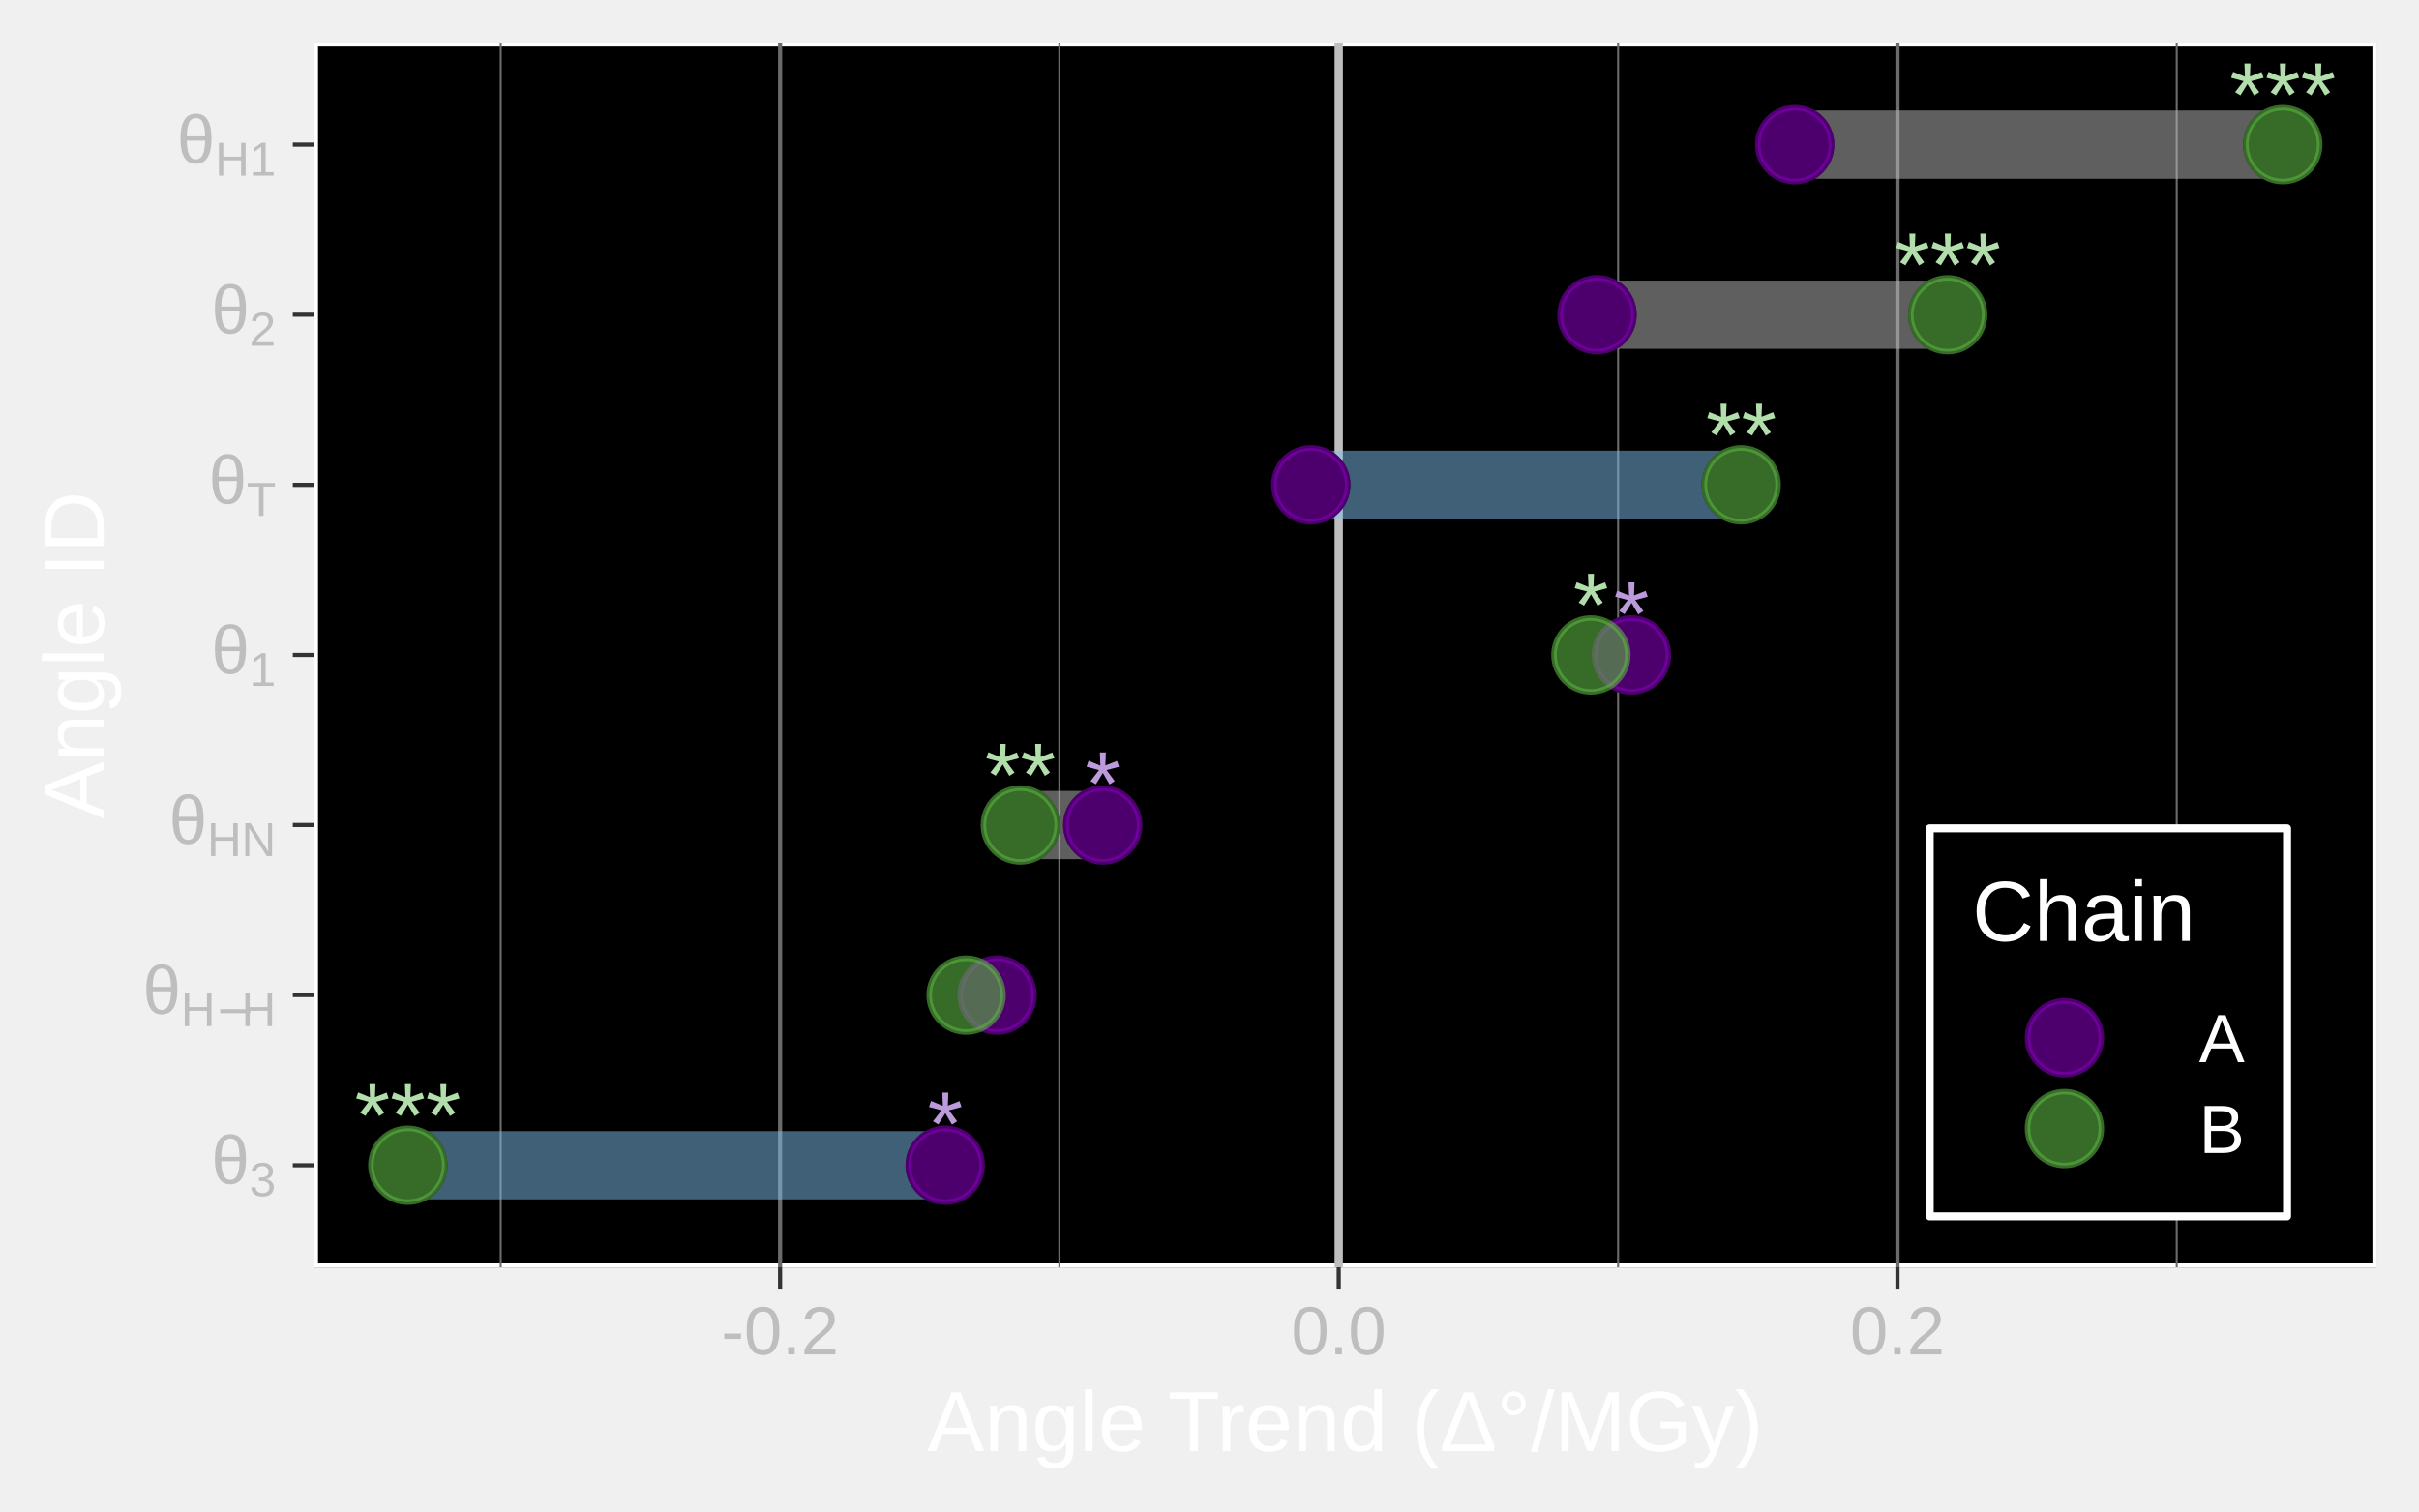
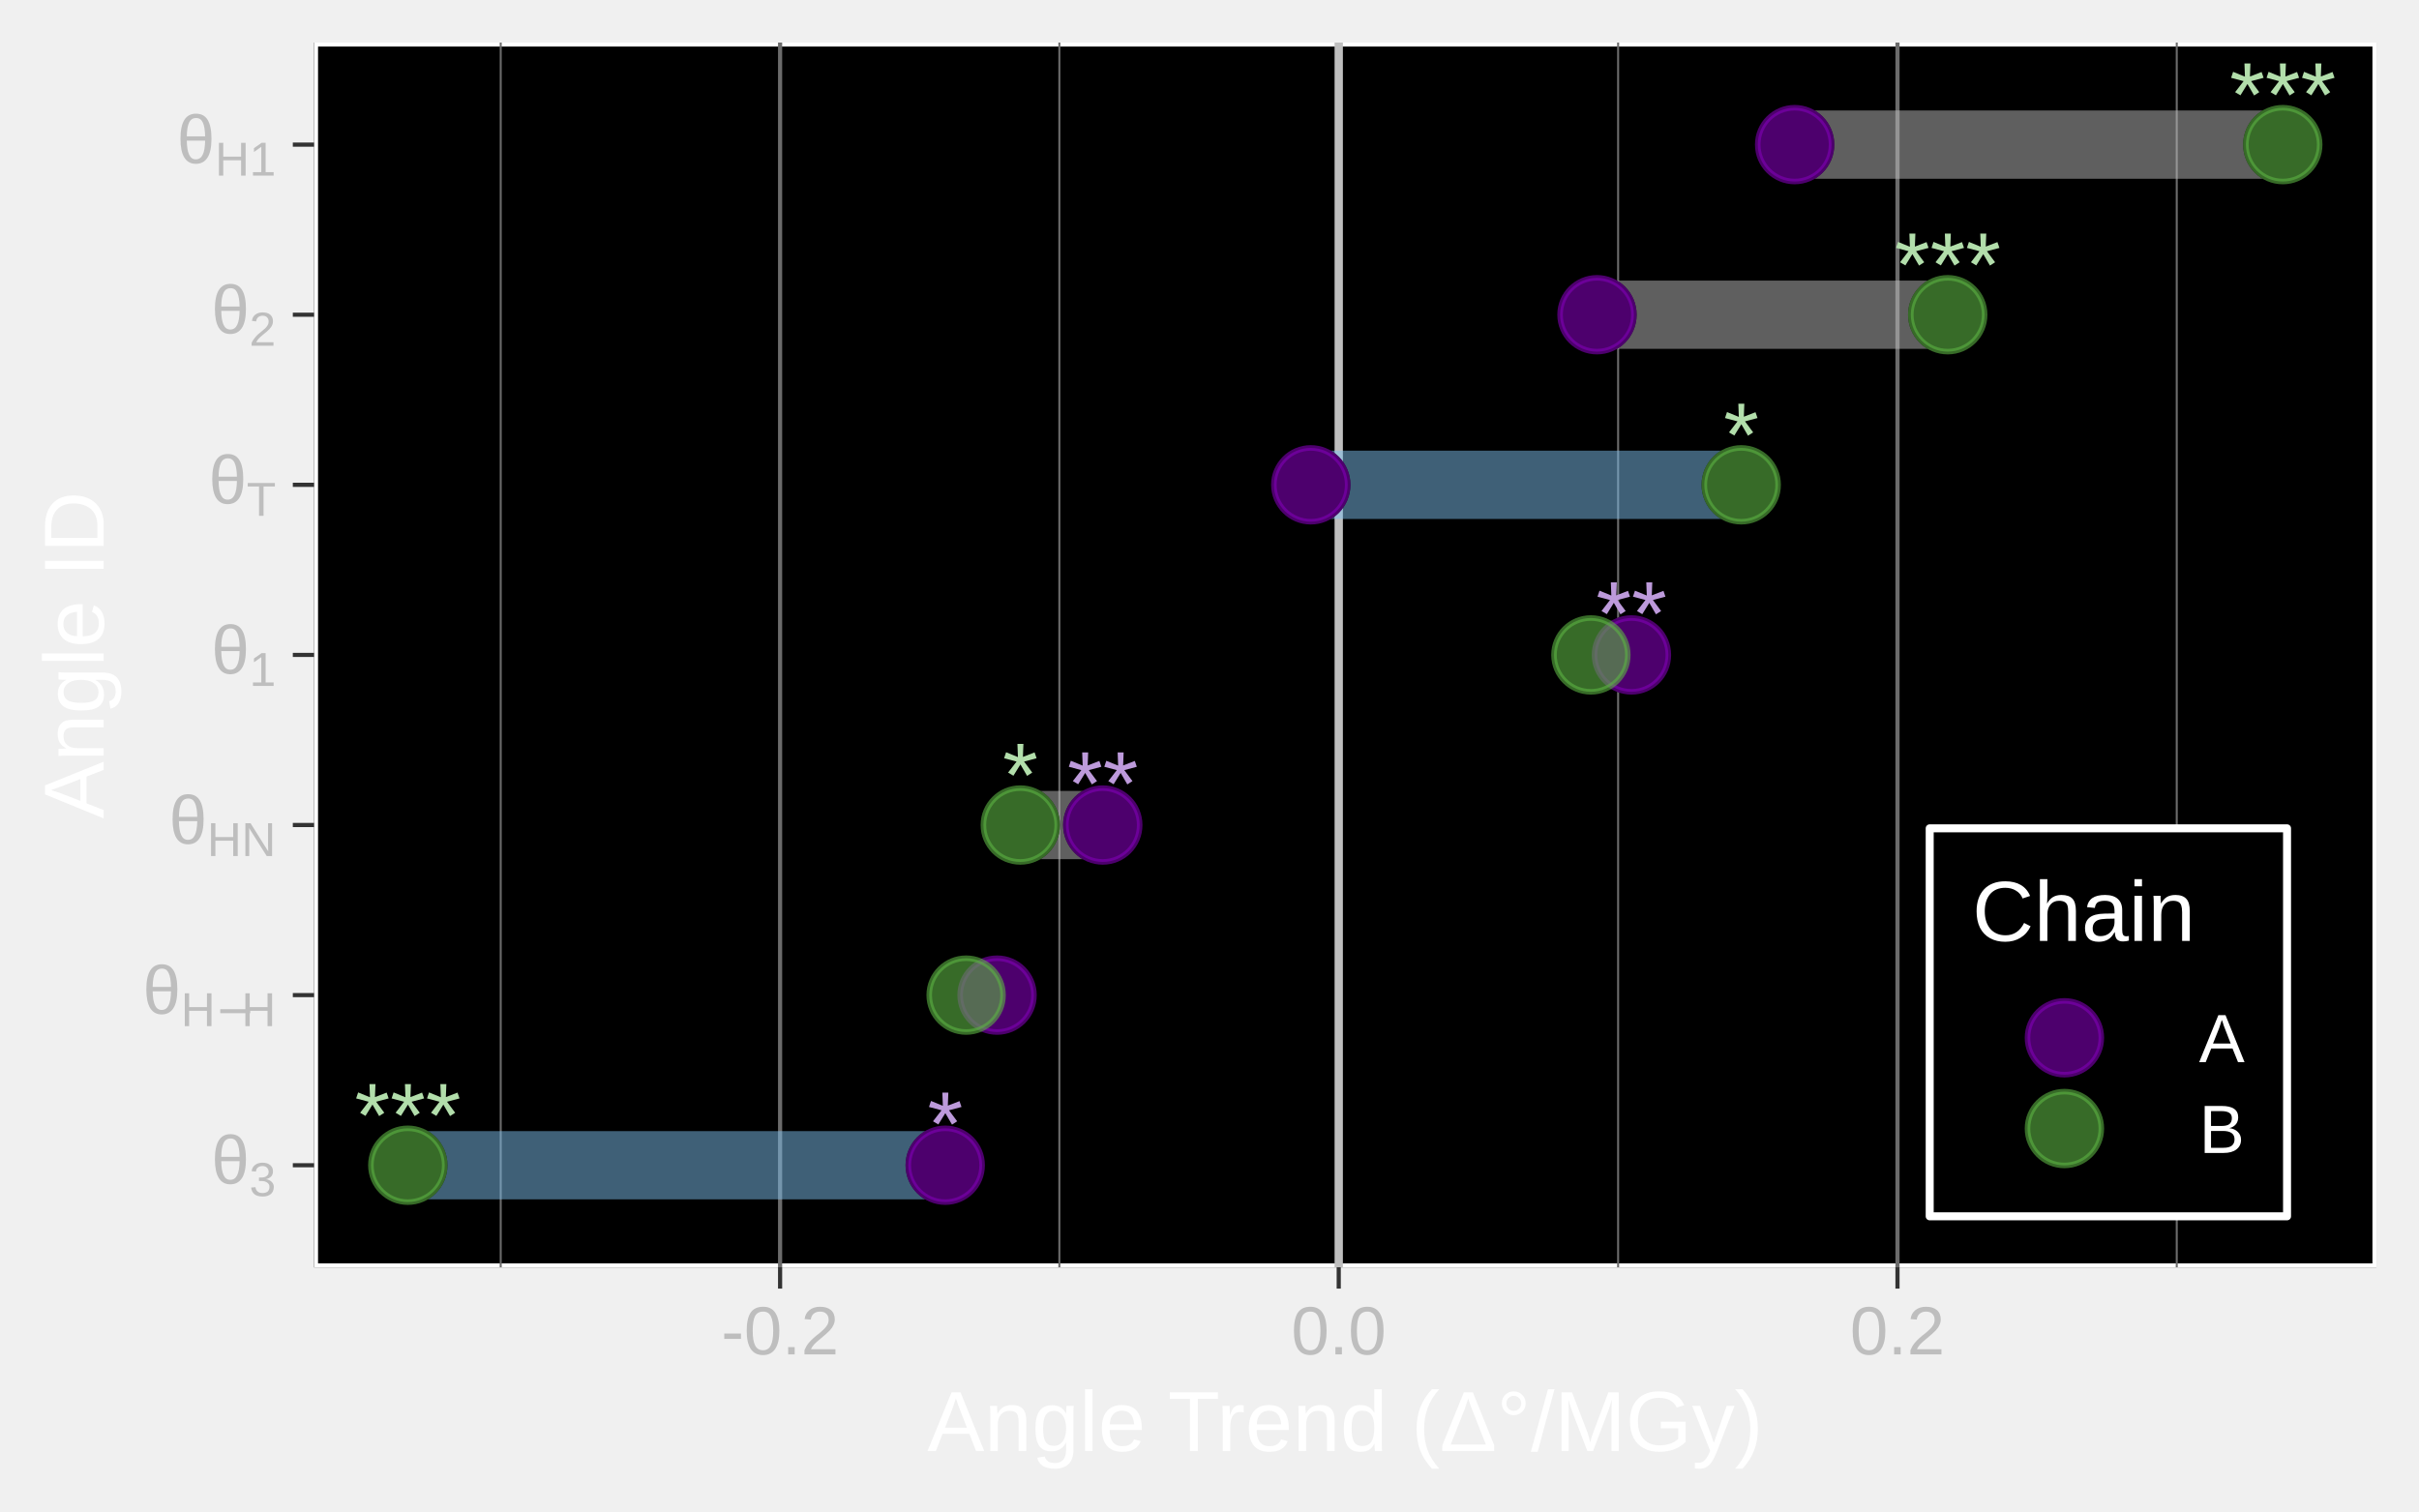
<svg xmlns="http://www.w3.org/2000/svg" width="226.77pt" height="141.73pt" viewBox="0 0 226.77 141.73">
  <g class="svglite">
    <defs>
      <style type="text/css">
    .svglite line, .svglite polyline, .svglite polygon, .svglite path, .svglite rect, .svglite circle {
      fill: none;
      stroke: #000000;
      stroke-linecap: round;
      stroke-linejoin: round;
      stroke-miterlimit: 10.00;
    }
    .svglite text {
      white-space: pre;
    }
    .svglite g.glyphgroup path {
      fill: inherit;
      stroke: none;
    }
  </style>
    </defs>
    <rect width="100%" height="100%" style="stroke: none; fill: none;" />
    <defs>
      <clipPath id="cpMC4wMHwyMjYuNzd8MC4wMHwxNDEuNzM=">
        <rect x="0.00" y="0.00" width="226.77" height="141.73" />
      </clipPath>
    </defs>
    <g clip-path="url(#cpMC4wMHwyMjYuNzd8MC4wMHwxNDEuNzM=)">
</g>
    <defs>
      <clipPath id="cpMjkuNDR8MjIyLjc5fDMuOTl8MTE4Ljgz">
        <rect x="29.44" y="3.99" width="193.34" height="114.85" />
      </clipPath>
    </defs>
    <g clip-path="url(#cpMjkuNDR8MjIyLjc5fDMuOTl8MTE4Ljgz)">
      <rect x="29.44" y="3.99" width="193.34" height="114.85" style="stroke-width: 0.75; stroke: #FFFFFF; fill: #000000;" />
      <polyline points="46.94,118.83 46.94,3.99 " style="stroke-width: 0.19; stroke: #6B6B6B; stroke-linecap: butt;" />
      <polyline points="99.31,118.83 99.31,3.99 " style="stroke-width: 0.19; stroke: #6B6B6B; stroke-linecap: butt;" />
      <polyline points="151.69,118.83 151.69,3.99 " style="stroke-width: 0.19; stroke: #6B6B6B; stroke-linecap: butt;" />
      <polyline points="204.06,118.83 204.06,3.99 " style="stroke-width: 0.19; stroke: #6B6B6B; stroke-linecap: butt;" />
      <polyline points="73.13,118.83 73.13,3.99 " style="stroke-width: 0.39; stroke: #6B6B6B; stroke-linecap: butt;" />
      <polyline points="125.50,118.83 125.50,3.99 " style="stroke-width: 0.39; stroke: #6B6B6B; stroke-linecap: butt;" />
      <polyline points="177.88,118.83 177.88,3.99 " style="stroke-width: 0.39; stroke: #6B6B6B; stroke-linecap: butt;" />
      <line x1="125.50" y1="118.83" x2="125.50" y2="3.99" style="stroke-width: 0.78; stroke: #BEBEBE; stroke-linecap: butt;" />
      <line x1="88.61" y1="109.26" x2="38.23" y2="109.26" style="stroke-width: 6.40; stroke: #7EC0EE; stroke-opacity: 0.50; stroke-linecap: butt;" />
      <line x1="93.47" y1="93.31" x2="90.57" y2="93.31" style="stroke-width: 6.40; stroke: #BEBEBE; stroke-opacity: 0.50; stroke-linecap: butt;" />
      <line x1="103.38" y1="77.36" x2="95.65" y2="77.36" style="stroke-width: 6.40; stroke: #BEBEBE; stroke-opacity: 0.50; stroke-linecap: butt;" />
      <line x1="152.94" y1="61.41" x2="149.14" y2="61.41" style="stroke-width: 6.40; stroke: #BEBEBE; stroke-opacity: 0.50; stroke-linecap: butt;" />
      <line x1="122.88" y1="45.46" x2="163.23" y2="45.46" style="stroke-width: 6.40; stroke: #7EC0EE; stroke-opacity: 0.50; stroke-linecap: butt;" />
      <line x1="149.71" y1="29.51" x2="182.59" y2="29.51" style="stroke-width: 6.40; stroke: #BEBEBE; stroke-opacity: 0.50; stroke-linecap: butt;" />
      <line x1="168.24" y1="13.56" x2="214.00" y2="13.56" style="stroke-width: 6.40; stroke: #BEBEBE; stroke-opacity: 0.50; stroke-linecap: butt;" />
      <circle cx="152.94" cy="61.41" r="3.46" style="stroke-width: 0.52; fill: #000000;" />
      <circle cx="149.14" cy="61.41" r="3.46" style="stroke-width: 0.52; fill: #000000;" />
      <circle cx="149.71" cy="29.51" r="3.46" style="stroke-width: 0.52; fill: #000000;" />
      <circle cx="182.59" cy="29.51" r="3.46" style="stroke-width: 0.52; fill: #000000;" />
      <circle cx="88.61" cy="109.26" r="3.46" style="stroke-width: 0.52; fill: #000000;" />
      <circle cx="38.23" cy="109.26" r="3.46" style="stroke-width: 0.52; fill: #000000;" />
      <circle cx="122.88" cy="45.46" r="3.46" style="stroke-width: 0.52; fill: #000000;" />
      <circle cx="163.23" cy="45.46" r="3.46" style="stroke-width: 0.52; fill: #000000;" />
      <circle cx="93.47" cy="93.31" r="3.46" style="stroke-width: 0.52; fill: #000000;" />
      <circle cx="90.57" cy="93.31" r="3.46" style="stroke-width: 0.52; fill: #000000;" />
      <circle cx="168.24" cy="13.56" r="3.46" style="stroke-width: 0.52; fill: #000000;" />
      <circle cx="214.00" cy="13.56" r="3.46" style="stroke-width: 0.52; fill: #000000;" />
      <circle cx="103.38" cy="77.36" r="3.46" style="stroke-width: 0.52; fill: #000000;" />
      <circle cx="95.65" cy="77.36" r="3.46" style="stroke-width: 0.52; fill: #000000;" />
      <circle cx="152.94" cy="61.41" r="3.46" style="stroke-width: 0.52; stroke: #8100B6; stroke-opacity: 0.60; fill: #8100B6; fill-opacity: 0.60;" />
      <circle cx="149.14" cy="61.41" r="3.46" style="stroke-width: 0.52; stroke: #5CB344; stroke-opacity: 0.60; fill: #5CB344; fill-opacity: 0.60;" />
      <circle cx="149.71" cy="29.51" r="3.46" style="stroke-width: 0.52; stroke: #8100B6; stroke-opacity: 0.60; fill: #8100B6; fill-opacity: 0.60;" />
      <circle cx="182.59" cy="29.51" r="3.46" style="stroke-width: 0.52; stroke: #5CB344; stroke-opacity: 0.60; fill: #5CB344; fill-opacity: 0.60;" />
      <circle cx="88.61" cy="109.26" r="3.46" style="stroke-width: 0.52; stroke: #8100B6; stroke-opacity: 0.60; fill: #8100B6; fill-opacity: 0.60;" />
      <circle cx="38.23" cy="109.26" r="3.46" style="stroke-width: 0.52; stroke: #5CB344; stroke-opacity: 0.60; fill: #5CB344; fill-opacity: 0.60;" />
      <circle cx="122.88" cy="45.46" r="3.46" style="stroke-width: 0.52; stroke: #8100B6; stroke-opacity: 0.60; fill: #8100B6; fill-opacity: 0.60;" />
      <circle cx="163.23" cy="45.46" r="3.46" style="stroke-width: 0.52; stroke: #5CB344; stroke-opacity: 0.60; fill: #5CB344; fill-opacity: 0.60;" />
      <circle cx="93.47" cy="93.31" r="3.46" style="stroke-width: 0.52; stroke: #8100B6; stroke-opacity: 0.60; fill: #8100B6; fill-opacity: 0.60;" />
      <circle cx="90.57" cy="93.31" r="3.46" style="stroke-width: 0.52; stroke: #5CB344; stroke-opacity: 0.60; fill: #5CB344; fill-opacity: 0.60;" />
      <circle cx="168.24" cy="13.56" r="3.46" style="stroke-width: 0.52; stroke: #8100B6; stroke-opacity: 0.60; fill: #8100B6; fill-opacity: 0.60;" />
      <circle cx="214.00" cy="13.56" r="3.46" style="stroke-width: 0.52; stroke: #5CB344; stroke-opacity: 0.60; fill: #5CB344; fill-opacity: 0.60;" />
      <circle cx="103.38" cy="77.36" r="3.46" style="stroke-width: 0.52; stroke: #8100B6; stroke-opacity: 0.60; fill: #8100B6; fill-opacity: 0.60;" />
      <circle cx="95.65" cy="77.36" r="3.46" style="stroke-width: 0.52; stroke: #5CB344; stroke-opacity: 0.60; fill: #5CB344; fill-opacity: 0.60;" />
-       <text x="152.94" y="60.48" text-anchor="middle" style="font-size: 8.54px;fill: #BD9ADB; font-family: &quot;Arial&quot;;" textLength="3.31px" lengthAdjust="spacingAndGlyphs">*</text>
+       <text x="152.94" y="60.48" text-anchor="middle" style="font-size: 8.54px;fill: #BD9ADB; font-family: &quot;Arial&quot;;" textLength="6.62px" lengthAdjust="spacingAndGlyphs">**</text>
      <text x="149.71" y="28.58" text-anchor="middle" style="font-size: 8.54px;fill: #BD9ADB; font-family: &quot;Arial&quot;;" textLength="2.38px" lengthAdjust="spacingAndGlyphs"> </text>
      <text x="88.61" y="108.33" text-anchor="middle" style="font-size: 8.54px;fill: #BD9ADB; font-family: &quot;Arial&quot;;" textLength="3.31px" lengthAdjust="spacingAndGlyphs">*</text>
      <text x="122.88" y="44.53" text-anchor="middle" style="font-size: 8.54px;fill: #BD9ADB; font-family: &quot;Arial&quot;;" textLength="2.38px" lengthAdjust="spacingAndGlyphs"> </text>
      <text x="93.47" y="92.38" text-anchor="middle" style="font-size: 8.54px;fill: #BD9ADB; font-family: &quot;Arial&quot;;" textLength="2.38px" lengthAdjust="spacingAndGlyphs"> </text>
      <text x="168.24" y="12.62" text-anchor="middle" style="font-size: 8.54px;fill: #BD9ADB; font-family: &quot;Arial&quot;;" textLength="2.38px" lengthAdjust="spacingAndGlyphs"> </text>
-       <text x="103.38" y="76.43" text-anchor="middle" style="font-size: 8.54px;fill: #BD9ADB; font-family: &quot;Arial&quot;;" textLength="3.31px" lengthAdjust="spacingAndGlyphs">*</text>
-       <text x="149.14" y="59.68" text-anchor="middle" style="font-size: 8.54px;fill: #B2DEAB; font-family: &quot;Arial&quot;;" textLength="3.31px" lengthAdjust="spacingAndGlyphs">*</text>
+       <text x="103.38" y="76.43" text-anchor="middle" style="font-size: 8.54px;fill: #BD9ADB; font-family: &quot;Arial&quot;;" textLength="6.62px" lengthAdjust="spacingAndGlyphs">**</text>
+       <text x="149.14" y="59.68" text-anchor="middle" style="font-size: 8.54px;fill: #B2DEAB; font-family: &quot;Arial&quot;;" textLength="2.38px" lengthAdjust="spacingAndGlyphs"> </text>
      <text x="182.59" y="27.78" text-anchor="middle" style="font-size: 8.54px;fill: #B2DEAB; font-family: &quot;Arial&quot;;" textLength="9.94px" lengthAdjust="spacingAndGlyphs">***</text>
      <text x="38.23" y="107.53" text-anchor="middle" style="font-size: 8.54px;fill: #B2DEAB; font-family: &quot;Arial&quot;;" textLength="9.94px" lengthAdjust="spacingAndGlyphs">***</text>
-       <text x="163.23" y="43.73" text-anchor="middle" style="font-size: 8.54px;fill: #B2DEAB; font-family: &quot;Arial&quot;;" textLength="6.62px" lengthAdjust="spacingAndGlyphs">**</text>
+       <text x="163.23" y="43.73" text-anchor="middle" style="font-size: 8.54px;fill: #B2DEAB; font-family: &quot;Arial&quot;;" textLength="3.31px" lengthAdjust="spacingAndGlyphs">*</text>
      <text x="90.57" y="91.58" text-anchor="middle" style="font-size: 8.54px;fill: #B2DEAB; font-family: &quot;Arial&quot;;" textLength="2.38px" lengthAdjust="spacingAndGlyphs"> </text>
      <text x="214.00" y="11.83" text-anchor="middle" style="font-size: 8.54px;fill: #B2DEAB; font-family: &quot;Arial&quot;;" textLength="9.94px" lengthAdjust="spacingAndGlyphs">***</text>
-       <text x="95.65" y="75.63" text-anchor="middle" style="font-size: 8.54px;fill: #B2DEAB; font-family: &quot;Arial&quot;;" textLength="6.62px" lengthAdjust="spacingAndGlyphs">**</text>
+       <text x="95.65" y="75.63" text-anchor="middle" style="font-size: 8.54px;fill: #B2DEAB; font-family: &quot;Arial&quot;;" textLength="3.31px" lengthAdjust="spacingAndGlyphs">*</text>
    </g>
    <g clip-path="url(#cpMC4wMHwyMjYuNzd8MC4wMHwxNDEuNzM=)">
      <text x="19.82" y="110.99" style="font-size: 6.40px;fill: #BEBEBE; font-family: &quot;Arial&quot;;" textLength="3.55px" lengthAdjust="spacingAndGlyphs">θ</text>
      <text x="23.37" y="112.15" style="font-size: 4.48px;fill: #BEBEBE; font-family: &quot;Arial&quot;;" textLength="2.48px" lengthAdjust="spacingAndGlyphs">3</text>
      <text x="13.39" y="95.06" style="font-size: 6.40px;fill: #BEBEBE; font-family: &quot;Arial&quot;;" textLength="3.55px" lengthAdjust="spacingAndGlyphs">θ</text>
      <text x="16.95" y="96.22" style="font-size: 4.48px;fill: #BEBEBE; font-family: &quot;Arial&quot;;" textLength="3.23px" lengthAdjust="spacingAndGlyphs">H</text>
      <text x="20.18" y="96.22" style="font-size: 4.48px;fill: #BEBEBE; font-family: &quot;Symbol&quot;;" textLength="2.45px" lengthAdjust="spacingAndGlyphs">−</text>
      <text x="22.63" y="96.22" style="font-size: 4.48px;fill: #BEBEBE; font-family: &quot;Arial&quot;;" textLength="3.23px" lengthAdjust="spacingAndGlyphs">H</text>
      <text x="15.85" y="79.11" style="font-size: 6.40px;fill: #BEBEBE; font-family: &quot;Arial&quot;;" textLength="3.55px" lengthAdjust="spacingAndGlyphs">θ</text>
      <text x="19.41" y="80.27" style="font-size: 4.48px;fill: #BEBEBE; font-family: &quot;Arial&quot;;" textLength="3.23px" lengthAdjust="spacingAndGlyphs">H</text>
      <text x="22.63" y="80.27" style="font-size: 4.48px;fill: #BEBEBE; font-family: &quot;Arial&quot;;" textLength="3.23px" lengthAdjust="spacingAndGlyphs">N</text>
      <text x="19.82" y="63.16" style="font-size: 6.40px;fill: #BEBEBE; font-family: &quot;Arial&quot;;" textLength="3.55px" lengthAdjust="spacingAndGlyphs">θ</text>
      <text x="23.37" y="64.32" style="font-size: 4.48px;fill: #BEBEBE; font-family: &quot;Arial&quot;;" textLength="2.48px" lengthAdjust="spacingAndGlyphs">1</text>
      <text x="19.57" y="47.21" style="font-size: 6.40px;fill: #BEBEBE; font-family: &quot;Arial&quot;;" textLength="3.55px" lengthAdjust="spacingAndGlyphs">θ</text>
      <text x="23.13" y="48.37" style="font-size: 4.48px;fill: #BEBEBE; font-family: &quot;Arial&quot;;" textLength="2.73px" lengthAdjust="spacingAndGlyphs">T</text>
      <text x="19.82" y="31.26" style="font-size: 6.40px;fill: #BEBEBE; font-family: &quot;Arial&quot;;" textLength="3.55px" lengthAdjust="spacingAndGlyphs">θ</text>
      <text x="23.37" y="32.42" style="font-size: 4.48px;fill: #BEBEBE; font-family: &quot;Arial&quot;;" textLength="2.48px" lengthAdjust="spacingAndGlyphs">2</text>
      <text x="16.59" y="15.30" style="font-size: 6.40px;fill: #BEBEBE; font-family: &quot;Arial&quot;;" textLength="3.55px" lengthAdjust="spacingAndGlyphs">θ</text>
      <text x="20.15" y="16.47" style="font-size: 4.48px;fill: #BEBEBE; font-family: &quot;Arial&quot;;" textLength="3.23px" lengthAdjust="spacingAndGlyphs">H</text>
      <text x="23.37" y="16.47" style="font-size: 4.48px;fill: #BEBEBE; font-family: &quot;Arial&quot;;" textLength="2.48px" lengthAdjust="spacingAndGlyphs">1</text>
      <polyline points="27.45,109.26 29.44,109.26 " style="stroke-width: 0.39; stroke: #333333; stroke-linecap: butt;" />
      <polyline points="27.45,93.31 29.44,93.31 " style="stroke-width: 0.39; stroke: #333333; stroke-linecap: butt;" />
      <polyline points="27.45,77.36 29.44,77.36 " style="stroke-width: 0.39; stroke: #333333; stroke-linecap: butt;" />
      <polyline points="27.45,61.41 29.44,61.41 " style="stroke-width: 0.39; stroke: #333333; stroke-linecap: butt;" />
      <polyline points="27.45,45.46 29.44,45.46 " style="stroke-width: 0.39; stroke: #333333; stroke-linecap: butt;" />
      <polyline points="27.45,29.51 29.44,29.51 " style="stroke-width: 0.39; stroke: #333333; stroke-linecap: butt;" />
      <polyline points="27.45,13.56 29.44,13.56 " style="stroke-width: 0.39; stroke: #333333; stroke-linecap: butt;" />
      <polyline points="73.13,120.83 73.13,118.83 " style="stroke-width: 0.39; stroke: #333333; stroke-linecap: butt;" />
      <polyline points="125.50,120.83 125.50,118.83 " style="stroke-width: 0.39; stroke: #333333; stroke-linecap: butt;" />
      <polyline points="177.88,120.83 177.88,118.83 " style="stroke-width: 0.39; stroke: #333333; stroke-linecap: butt;" />
      <text x="73.13" y="127.00" text-anchor="middle" style="font-size: 6.40px;fill: #BEBEBE; font-family: &quot;Arial&quot;;" textLength="11.00px" lengthAdjust="spacingAndGlyphs">-0.2</text>
      <text x="125.50" y="127.00" text-anchor="middle" style="font-size: 6.40px;fill: #BEBEBE; font-family: &quot;Arial&quot;;" textLength="8.88px" lengthAdjust="spacingAndGlyphs">0.0</text>
      <text x="177.88" y="127.00" text-anchor="middle" style="font-size: 6.40px;fill: #BEBEBE; font-family: &quot;Arial&quot;;" textLength="8.88px" lengthAdjust="spacingAndGlyphs">0.2</text>
      <text x="126.11" y="136.06" text-anchor="middle" style="font-size: 8.00px;fill: #FFFFFF; font-family: &quot;Arial&quot;;" textLength="78.41px" lengthAdjust="spacingAndGlyphs">Angle Trend (Δ°/MGy)</text>
      <text transform="translate(9.72,61.41) rotate(-90)" text-anchor="middle" style="font-size: 8.00px;fill: #FFFFFF; font-family: &quot;Arial&quot;;" textLength="30.70px" lengthAdjust="spacingAndGlyphs">Angle ID</text>
      <rect x="180.90" y="77.67" width="33.50" height="36.38" style="stroke-width: 0.75; stroke: #FFFFFF; fill: #000000;" />
      <text x="184.89" y="88.23" style="font-size: 8.00px;fill: #FFFFFF; font-family: &quot;Arial&quot;;" textLength="20.92px" lengthAdjust="spacingAndGlyphs">Chain</text>
      <circle cx="193.53" cy="97.31" r="3.46" style="stroke-width: 0.52; stroke: #8100B6; stroke-opacity: 0.60; fill: #8100B6; fill-opacity: 0.60;" />
      <circle cx="193.53" cy="105.82" r="3.46" style="stroke-width: 0.52; stroke: #5CB344; stroke-opacity: 0.60; fill: #5CB344; fill-opacity: 0.60;" />
      <text x="206.15" y="99.60" style="font-size: 6.40px;fill: #FFFFFF; font-family: &quot;Arial&quot;;" textLength="4.27px" lengthAdjust="spacingAndGlyphs">A</text>
      <text x="206.15" y="108.11" style="font-size: 6.40px;fill: #FFFFFF; font-family: &quot;Arial&quot;;" textLength="4.27px" lengthAdjust="spacingAndGlyphs">B</text>
    </g>
  </g>
</svg>
